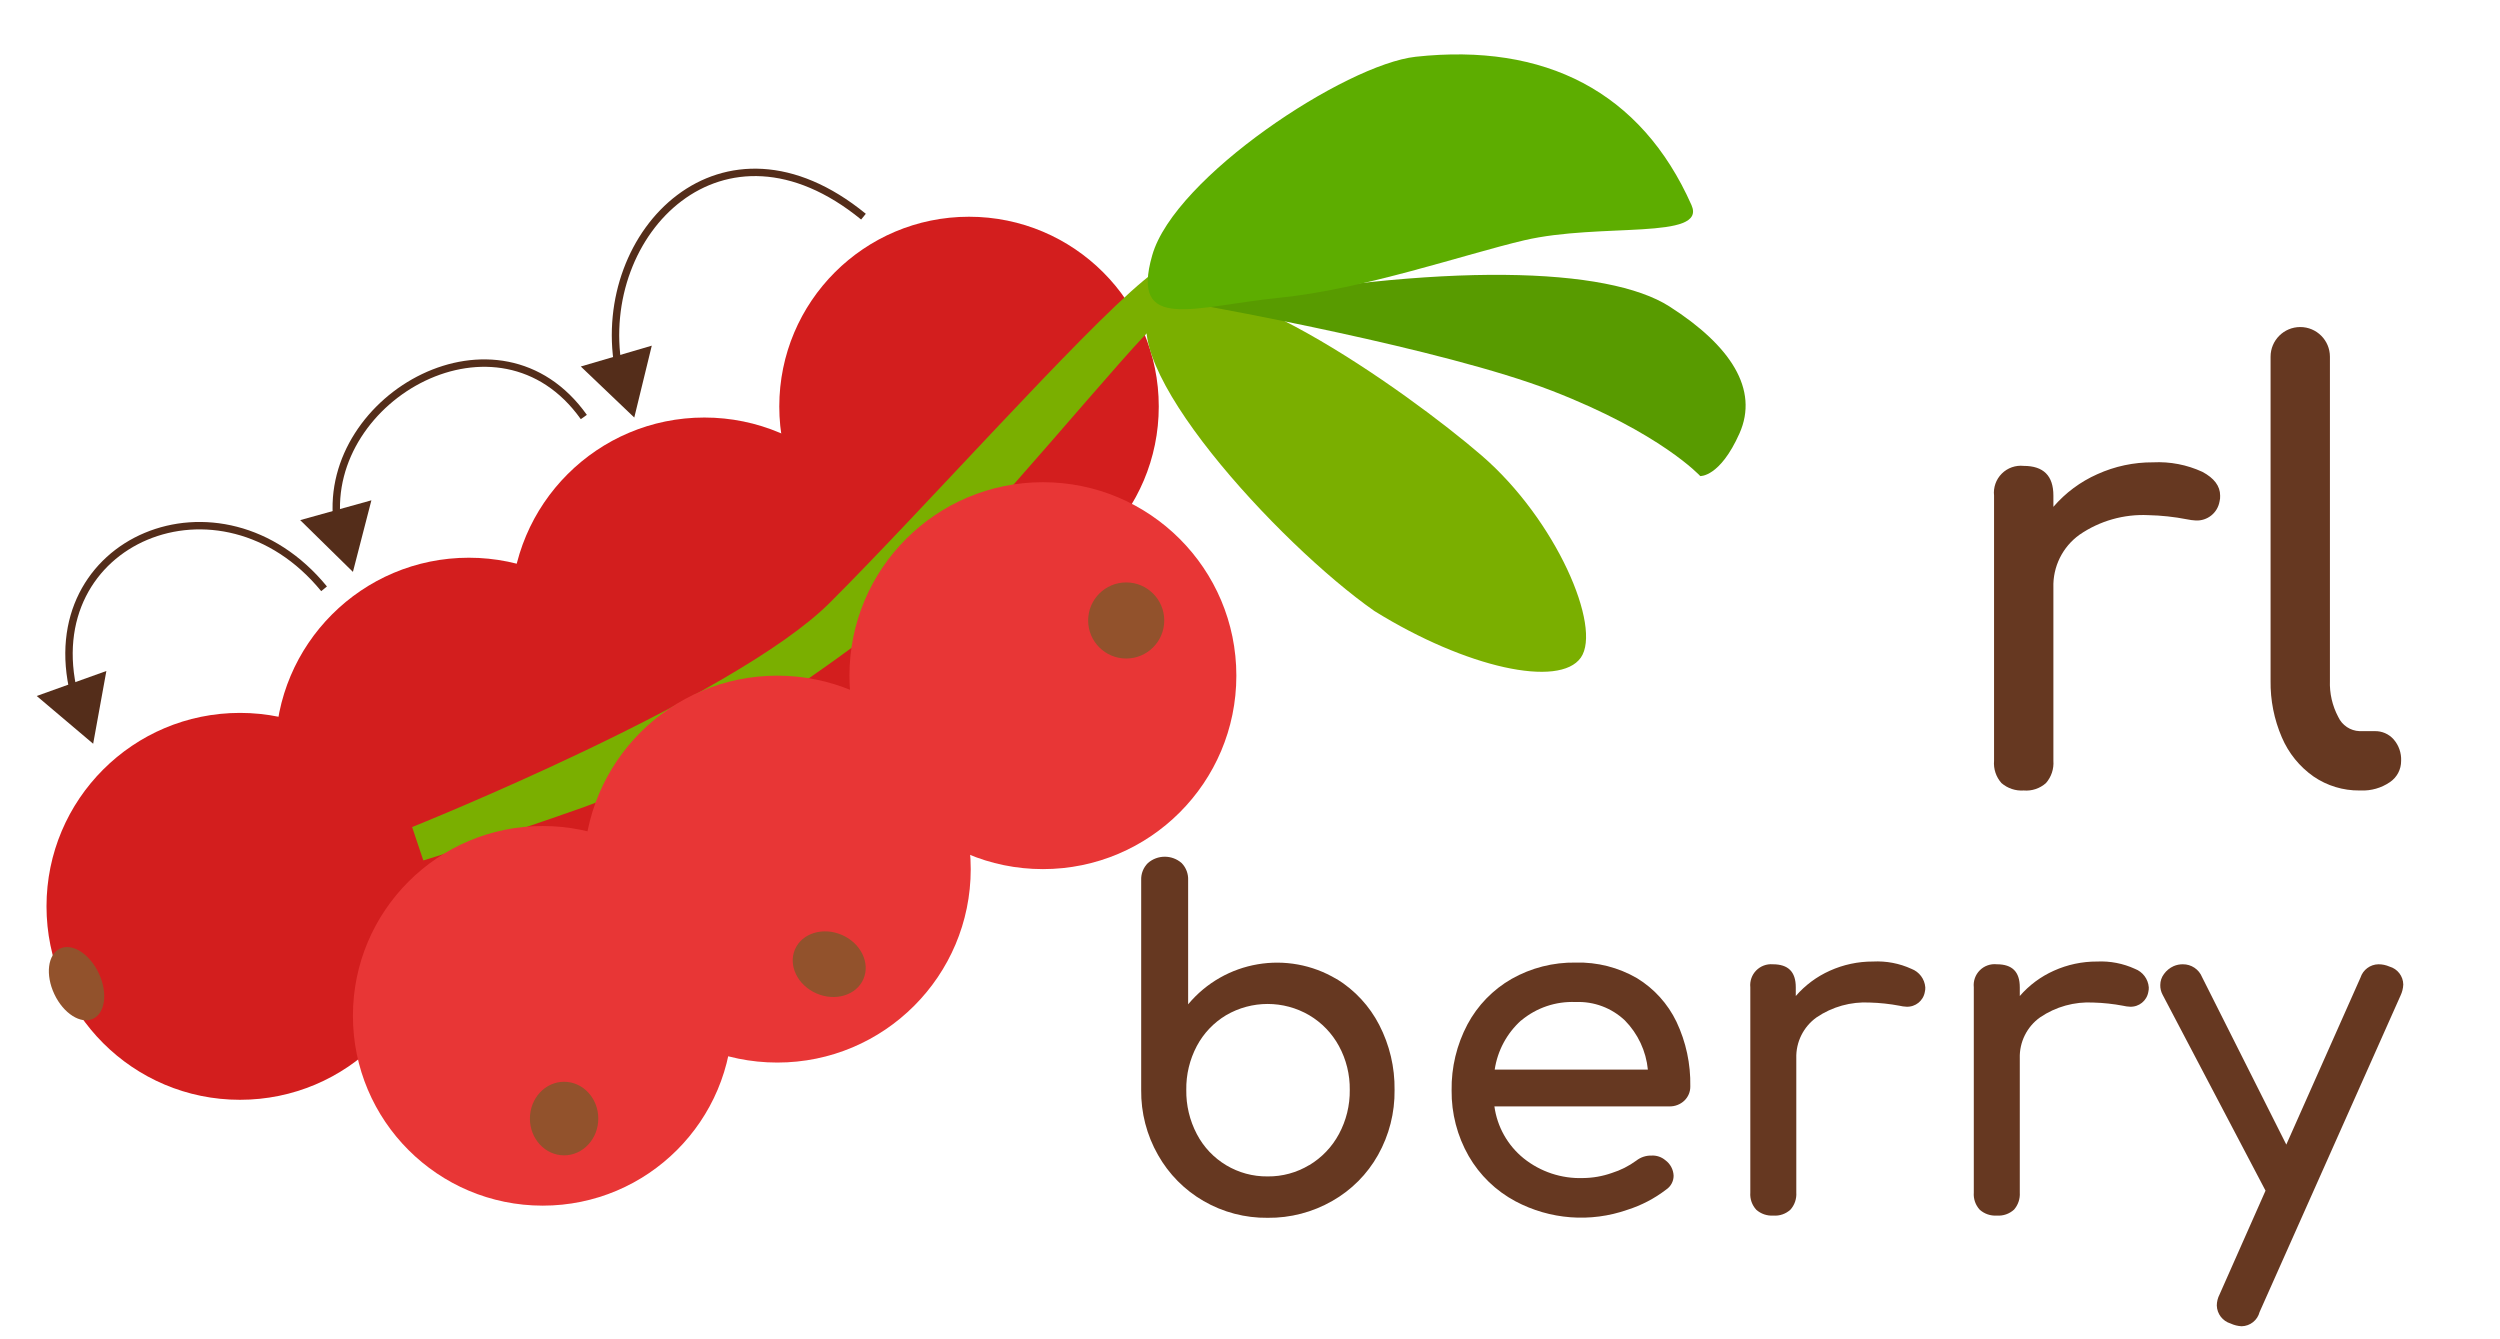
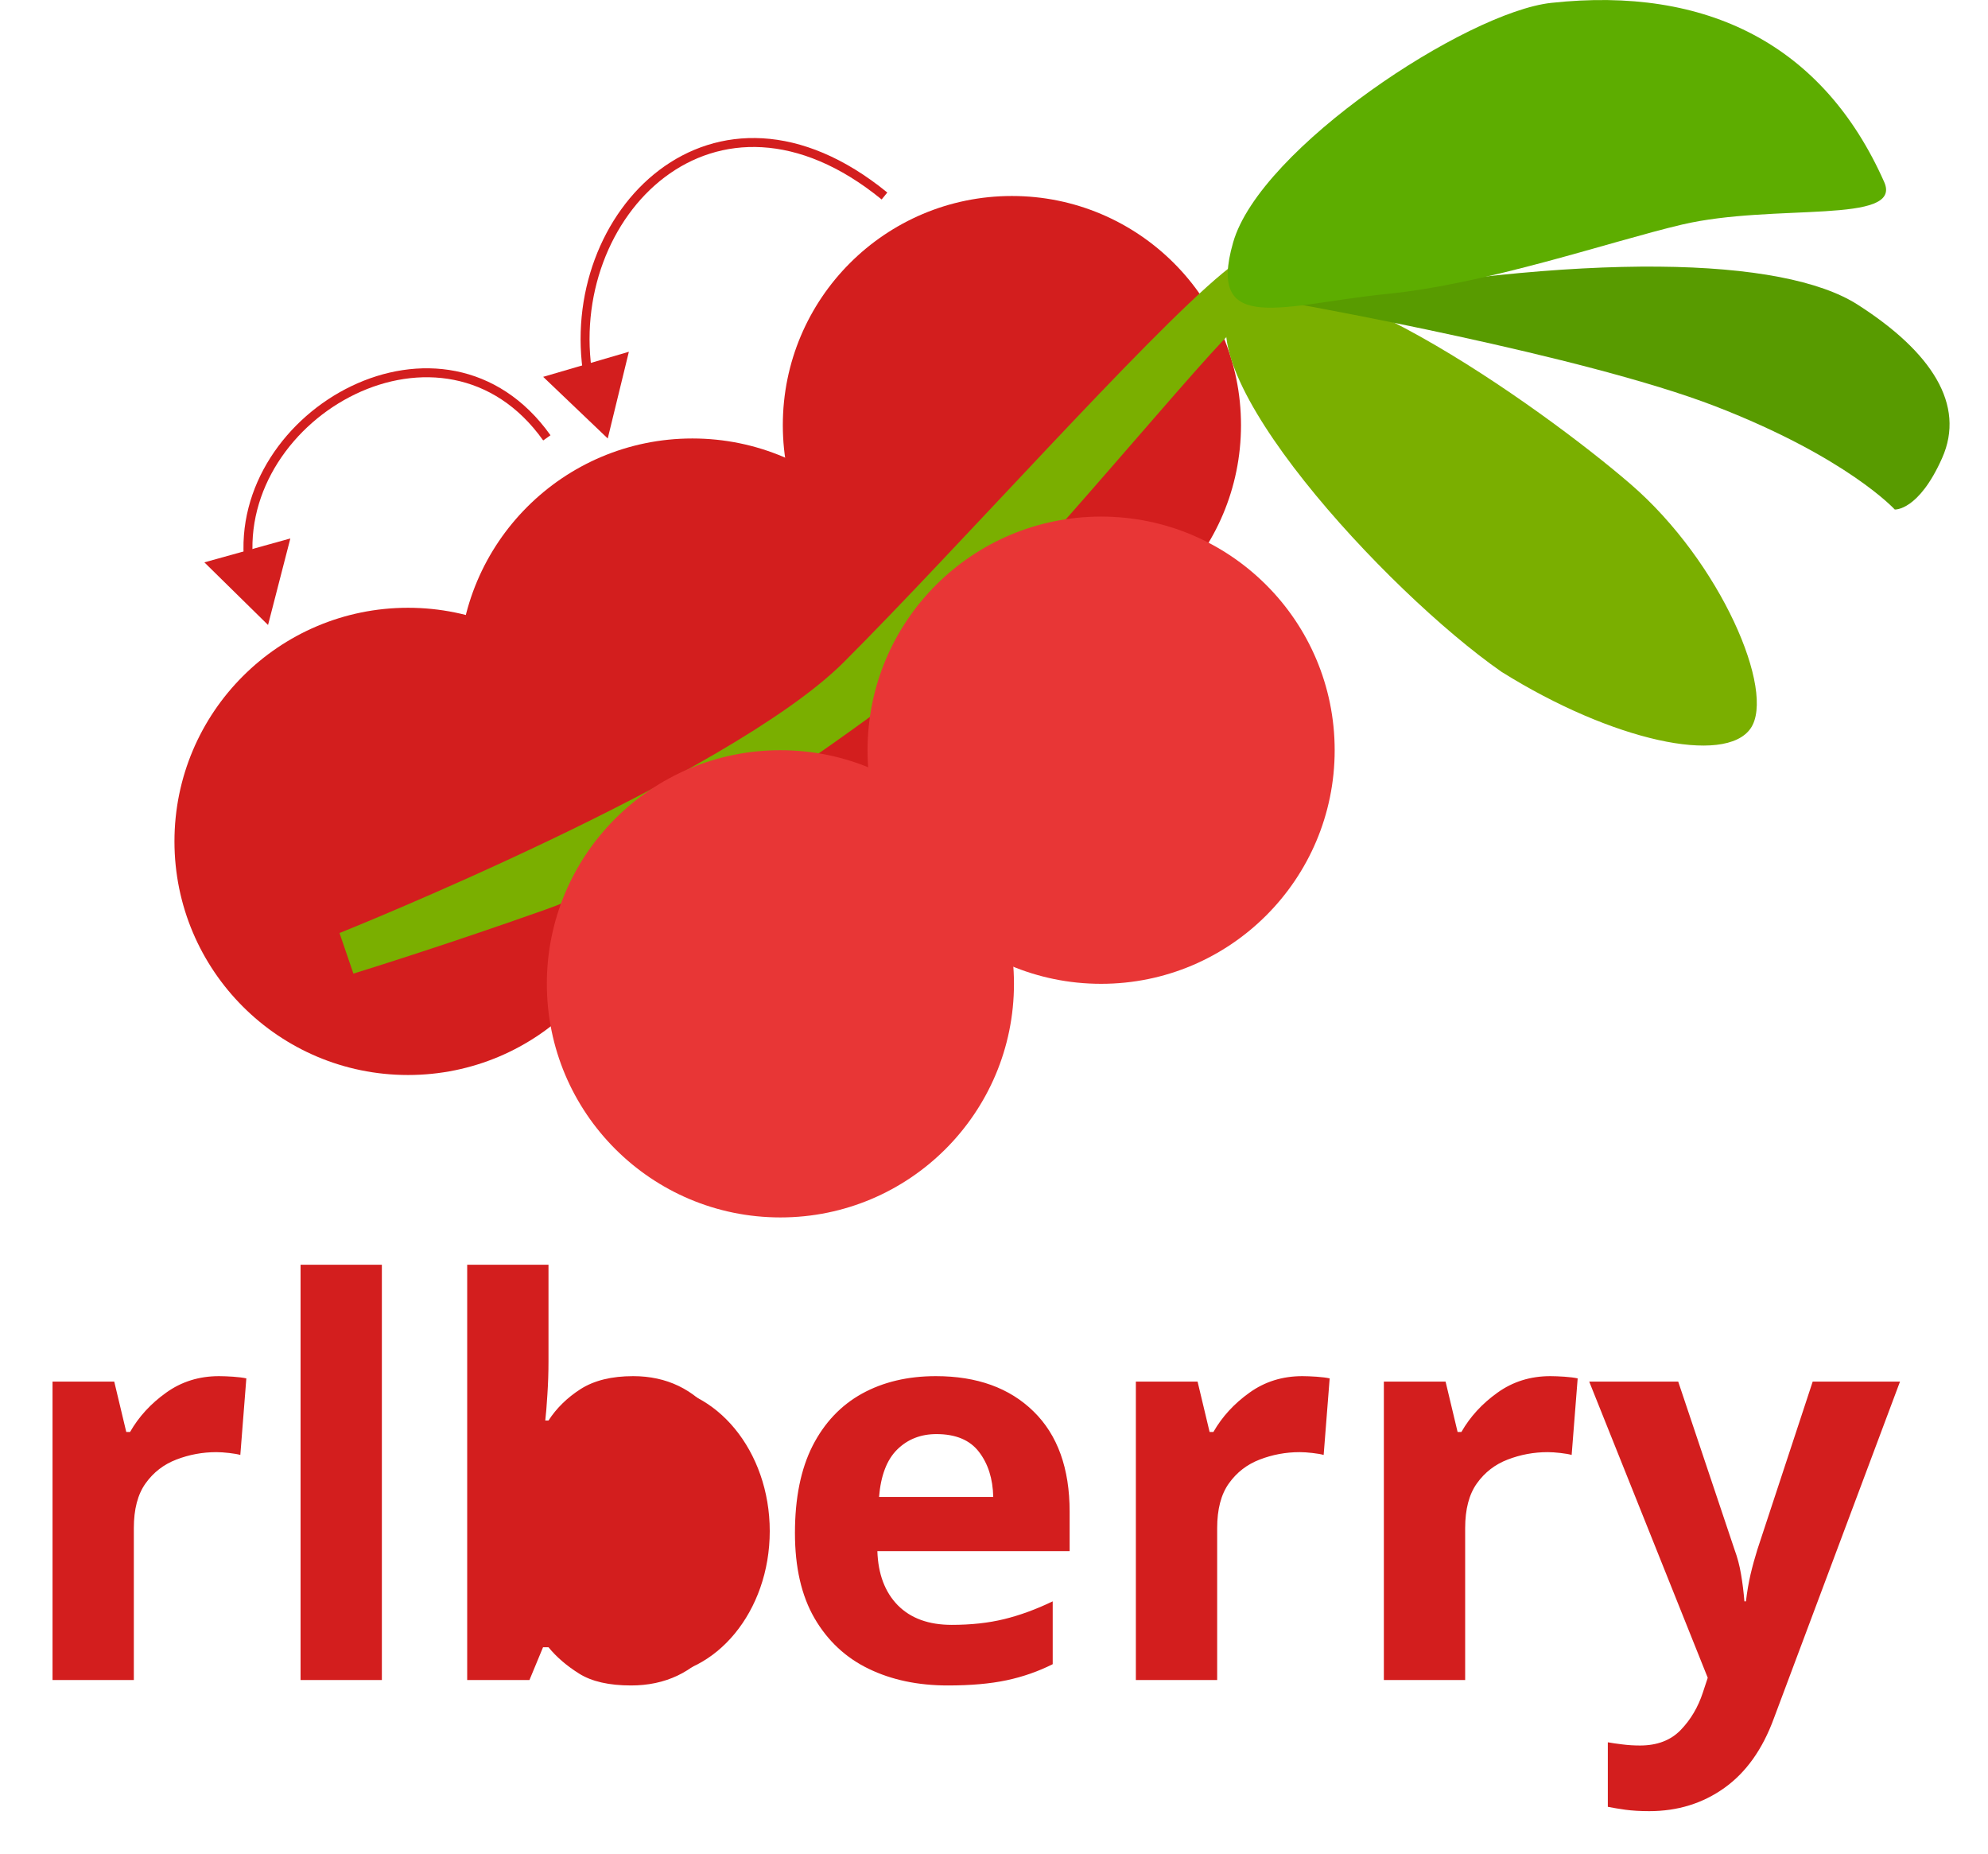
- <svg xmlns="http://www.w3.org/2000/svg" viewBox="0 0 337.04 180.5">
+ <svg xmlns="http://www.w3.org/2000/svg" viewBox="0 0 221.98 206.89">
  <defs>
-     <style>.cls-1{fill:#d31e1e;}.cls-2{fill:#7aaf00;}.cls-3{fill:#589b00;}.cls-4{fill:#5dad00;}.cls-5{fill:#e83636;}.cls-6{fill:#92522c;}.cls-7{fill:none;stroke:#542d1a;stroke-miterlimit:10;}.cls-8{fill:#542d1a;}.cls-9{fill:#663821;}</style>
+     <style>.cls-1,.cls-7{fill:#d31e1e;}.cls-2{fill:#7aaf00;}.cls-3{fill:#589b00;}.cls-4{fill:#5dad00;}.cls-5{fill:#e83636;}.cls-6{fill:none;stroke:#d31e1e;stroke-miterlimit:10;}.cls-7{font-size:61px;font-family:Comfortaa-Bold, Comfortaa;font-weight:700;}</style>
  </defs>
  <g id="Calque_2" data-name="Calque 2">
-     <circle class="cls-1" cx="32.35" cy="122.19" r="26.08" />
-     <circle class="cls-1" cx="63.21" cy="101.27" r="26.08" />
-     <circle class="cls-1" cx="94.96" cy="82.37" r="26.08" />
-     <circle class="cls-1" cx="130.64" cy="54.8" r="25.58" />
-   </g>
-   <g id="Calque_3" data-name="Calque 3">
-     <path class="cls-2" d="M55.56,111.5S99,94.11,111.87,81.26,145.51,45,154.2,37.8s23.06-11.72,23.06-11.72v7.18s-2.76.83-6.48,2.32c-5.31,2.12-12.58,5.55-16.58,9.77-6.8,7.19-29.1,34.4-37.79,40.82s-26.08,18.52-37.8,22.68S57.07,116,57.07,116Z" />
-     <path class="cls-2" d="M155.52,40.89c6.35-7.93,34.19,11.85,44.24,20.53S216,84.56,213.12,88.66s-15.41,1.42-27.82-6.28C172.39,73.36,149.49,48.41,155.52,40.89Z" />
-     <path class="cls-3" d="M162.78,41.31c32-6.05,54-5.29,62.28,0s12.09,11.19,9.45,17.12-5.29,5.75-5.29,5.75-5.29-5.8-20-11.5S162.78,41.31,162.78,41.31Z" />
-     <path class="cls-4" d="M155.34,34.41c3-10.53,26.07-25.73,35.53-26.76,17.39-1.89,30.37,4.67,37.17,20,2.12,4.77-12.28,2.34-22.57,4.75-8,1.88-21.65,6.61-33.05,7.75S152.32,44.93,155.34,34.41Z" />
-   </g>
-   <g id="Calque_4" data-name="Calque 4">
-     <circle class="cls-5" cx="140.6" cy="91.09" r="26.08" />
-     <circle class="cls-5" cx="104.79" cy="117.17" r="26.08" />
-     <circle class="cls-5" cx="73.17" cy="136.95" r="25.59" />
-   </g>
-   <g id="Calque_6" data-name="Calque 6">
-     <ellipse class="cls-6" cx="76.05" cy="150.8" rx="4.61" ry="4.96" />
-     <ellipse class="cls-6" cx="111.78" cy="129.98" rx="4.3" ry="5.03" transform="translate(-52.06 180.41) rotate(-66.41)" />
-     <circle class="cls-6" cx="151.83" cy="83.65" r="5.13" />
-     <ellipse class="cls-6" cx="10.33" cy="132.61" rx="3.31" ry="5.23" transform="translate(-55.57 17.07) rotate(-25.24)" />
-   </g>
-   <g id="Calque_5" data-name="Calque 5">
-     <path class="cls-7" d="M116.41,29.21c-19-15.53-36.15,2.09-33.07,20.24" />
-     <polygon class="cls-8" points="78.3 49.41 85.51 56.29 87.87 46.6 78.3 49.41" />
-     <path class="cls-7" d="M78.71,56.22c-11.43-16.08-35.07-2.82-33.28,14" />
-     <polygon class="cls-8" points="40.47 70.12 47.58 77.1 50.07 67.45 40.47 70.12" />
-     <path class="cls-7" d="M43.69,79.38c-13.92-17-38.84-6.6-33.7,14.19" />
-     <polygon class="cls-8" points="4.95 93.83 12.56 100.27 14.34 90.46 4.95 93.83" />
-     <path class="cls-9" d="M296.91,63.61c1.6.85,2.4,1.92,2.4,3.2a2.59,2.59,0,0,1-.08.8,3.1,3.1,0,0,1-3.2,2.56,7.62,7.62,0,0,1-1.2-.16,30.71,30.71,0,0,0-5.2-.56,15.09,15.09,0,0,0-9.28,2.64,8.45,8.45,0,0,0-3.52,7.12v23.36a4.1,4.1,0,0,1-1,3,4,4,0,0,1-3,1,4.14,4.14,0,0,1-3-1,4,4,0,0,1-1-3V66.81a3.63,3.63,0,0,1,4-4q4,0,4,4v1.52a16.82,16.82,0,0,1,5.92-4.4,17.94,17.94,0,0,1,7.52-1.6A14.17,14.17,0,0,1,296.91,63.61Z" />
-     <path class="cls-9" d="M311.91,104.69a12.38,12.38,0,0,1-4.28-5.28,18.61,18.61,0,0,1-1.52-7.64V48.09a4,4,0,1,1,8,0V91.77a9.65,9.65,0,0,0,1.12,4.88,3.3,3.3,0,0,0,2.88,1.92h2a3.3,3.3,0,0,1,2.6,1.12,4.12,4.12,0,0,1,1,2.88,3.42,3.42,0,0,1-1.52,2.88,6.48,6.48,0,0,1-3.92,1.12h-.16A10.79,10.79,0,0,1,311.91,104.69Z" />
-     <path class="cls-9" d="M180.23,132a15.68,15.68,0,0,1,5.71,6.17,18.55,18.55,0,0,1,2.07,8.77,17.44,17.44,0,0,1-2.23,8.77,16.26,16.26,0,0,1-6.17,6.2,17.12,17.12,0,0,1-8.71,2.27,16.85,16.85,0,0,1-8.65-2.27,16.58,16.58,0,0,1-6.13-6.2,17.27,17.27,0,0,1-2.27-8.77V118.66a3.06,3.06,0,0,1,.9-2.3,3.45,3.45,0,0,1,4.56,0,3.11,3.11,0,0,1,.87,2.3V135.4a15.61,15.61,0,0,1,20-3.41Zm-3.72,25.08a10.89,10.89,0,0,0,4-4.19,12.2,12.2,0,0,0,1.46-5.95,12.05,12.05,0,0,0-1.46-5.92,10.85,10.85,0,0,0-4-4.15,11.11,11.11,0,0,0-11.22,0,10.7,10.7,0,0,0-3.94,4.15,12.25,12.25,0,0,0-1.42,5.92,12.4,12.4,0,0,0,1.42,5.95,10.62,10.62,0,0,0,9.55,5.71A10.63,10.63,0,0,0,176.51,157.07Z" />
-     <path class="cls-9" d="M227.07,148.39a2.84,2.84,0,0,1-2,.77H201.47a10.91,10.91,0,0,0,3.94,7,12.13,12.13,0,0,0,8,2.66,12,12,0,0,0,3.88-.68,11.37,11.37,0,0,0,3.31-1.67,3.19,3.19,0,0,1,2.05-.68,2.65,2.65,0,0,1,1.86.62,2.72,2.72,0,0,1,1.12,2.1,2.24,2.24,0,0,1-1,1.86,17,17,0,0,1-5.23,2.73,18.86,18.86,0,0,1-15.1-1.15,15.94,15.94,0,0,1-6.3-6.1A17.47,17.47,0,0,1,195.7,147a18.44,18.44,0,0,1,2.14-8.9,15.46,15.46,0,0,1,5.95-6.13,17,17,0,0,1,8.65-2.2,15.66,15.66,0,0,1,8.25,2.1,14,14,0,0,1,5.33,5.89,19.47,19.47,0,0,1,1.86,8.68A2.6,2.6,0,0,1,227.07,148.39Zm-22-10.82a11.13,11.13,0,0,0-3.56,6.63h20.65a11,11,0,0,0-3.1-6.63,9.09,9.09,0,0,0-6.64-2.48A10.71,10.71,0,0,0,205.09,137.57Z" />
-     <path class="cls-9" d="M257.7,130.62a2.9,2.9,0,0,1,1.86,2.48,2.22,2.22,0,0,1-.06.62,2.4,2.4,0,0,1-2.48,2,4.66,4.66,0,0,1-.93-.13,25.42,25.42,0,0,0-4-.43,11.64,11.64,0,0,0-7.19,2,6.53,6.53,0,0,0-2.73,5.51v18.11a3.15,3.15,0,0,1-.78,2.29,3.06,3.06,0,0,1-2.32.81,3.15,3.15,0,0,1-2.29-.78,3.06,3.06,0,0,1-.81-2.32V133.1A2.82,2.82,0,0,1,239,130c2.07,0,3.1,1,3.1,3.1v1.18a13.2,13.2,0,0,1,4.59-3.41,14,14,0,0,1,5.82-1.24A11.06,11.06,0,0,1,257.7,130.62Z" />
-     <path class="cls-9" d="M287.83,130.62a2.9,2.9,0,0,1,1.86,2.48,2.22,2.22,0,0,1-.06.62,2.4,2.4,0,0,1-2.48,2,4.66,4.66,0,0,1-.93-.13,25.42,25.42,0,0,0-4-.43,11.64,11.64,0,0,0-7.19,2,6.53,6.53,0,0,0-2.73,5.51v18.11a3.19,3.19,0,0,1-.77,2.29,3.1,3.1,0,0,1-2.33.81,3.15,3.15,0,0,1-2.29-.78,3.06,3.06,0,0,1-.81-2.32V133.1a2.82,2.82,0,0,1,3.1-3.1c2.07,0,3.1,1,3.1,3.1v1.18a13.2,13.2,0,0,1,4.59-3.41,14,14,0,0,1,5.83-1.24A11,11,0,0,1,287.83,130.62Z" />
-     <path class="cls-9" d="M324,132.73a3.85,3.85,0,0,1-.37,1.49l-19,42.66a2.55,2.55,0,0,1-2.42,1.92,4,4,0,0,1-1.49-.37,2.61,2.61,0,0,1-1.86-2.42,3.28,3.28,0,0,1,.37-1.49l6.2-14L291.55,134.1a2.64,2.64,0,0,1-.31-1.31,2.47,2.47,0,0,1,.5-1.48,3.23,3.23,0,0,1,1.3-1.06,3.08,3.08,0,0,1,1.24-.25,2.77,2.77,0,0,1,2.6,1.74l11.35,22.57,10-22.51a2.59,2.59,0,0,1,2.42-1.8,3.68,3.68,0,0,1,1.49.31A2.55,2.55,0,0,1,324,132.73Z" />
+     <g id="Calque_2-2" data-name="Calque 2">
+       <circle class="cls-1" cx="45.56" cy="93.93" r="26.08" />
+       <circle class="cls-1" cx="77.31" cy="75.03" r="26.08" />
+       <circle class="cls-1" cx="112.99" cy="47.46" r="25.58" />
+       <ellipse class="cls-1" cx="72.59" cy="170.93" rx="13.36" ry="16.19" />
+     </g>
+     <g id="Calque_3" data-name="Calque 3">
+       <path class="cls-2" d="M37.91,104.16S81.37,86.77,94.22,73.92s33.64-36.28,42.34-43.46,23.05-11.72,23.05-11.72v7.18s-2.76.84-6.48,2.32c-5.31,2.12-12.58,5.56-16.57,9.78-6.81,7.18-29.11,34.39-37.8,40.82S72.68,97.36,61,101.51s-21.54,7.18-21.54,7.18Z" />
+       <path class="cls-2" d="M137.87,33.55c6.35-7.93,34.2,11.85,44.24,20.53s16.21,23.14,13.36,27.24S180.06,82.75,167.66,75C154.74,66,131.84,41.08,137.87,33.55Z" />
+       <path class="cls-3" d="M145.13,34c32-6,54-5.29,62.28,0s12.09,11.19,9.45,17.13-5.29,5.75-5.29,5.75-5.29-5.81-20-11.51S145.13,34,145.13,34Z" />
+       <path class="cls-4" d="M137.69,27.07c3-10.52,26.07-25.73,35.53-26.75,17.39-1.89,30.37,4.67,37.17,20,2.12,4.78-12.28,2.34-22.57,4.75-8,1.88-21.65,6.62-33,7.75S134.67,37.59,137.69,27.07Z" />
+     </g>
+     <g id="Calque_4" data-name="Calque 4">
+       <circle class="cls-5" cx="122.95" cy="83.75" r="26.08" />
+       <circle class="cls-5" cx="87.14" cy="109.83" r="26.08" />
+     </g>
+     <g id="Calque_5" data-name="Calque 5">
+       <path class="cls-6" d="M98.76,21.88C79.72,6.34,62.61,24,65.69,42.11" />
+       <polygon class="cls-1" points="60.65 42.07 67.86 48.95 70.22 39.27 60.65 42.07" />
+       <path class="cls-6" d="M61.06,48.88C49.63,32.8,26,46.07,27.78,62.91" />
+       <polygon class="cls-1" points="22.82 62.78 29.93 69.77 32.42 60.11 22.82 62.78" />
+     </g>
+     <g id="Titre">
+       <text class="cls-7" transform="translate(1.1 187.55)">rlberry</text>
+     </g>
  </g>
</svg>
